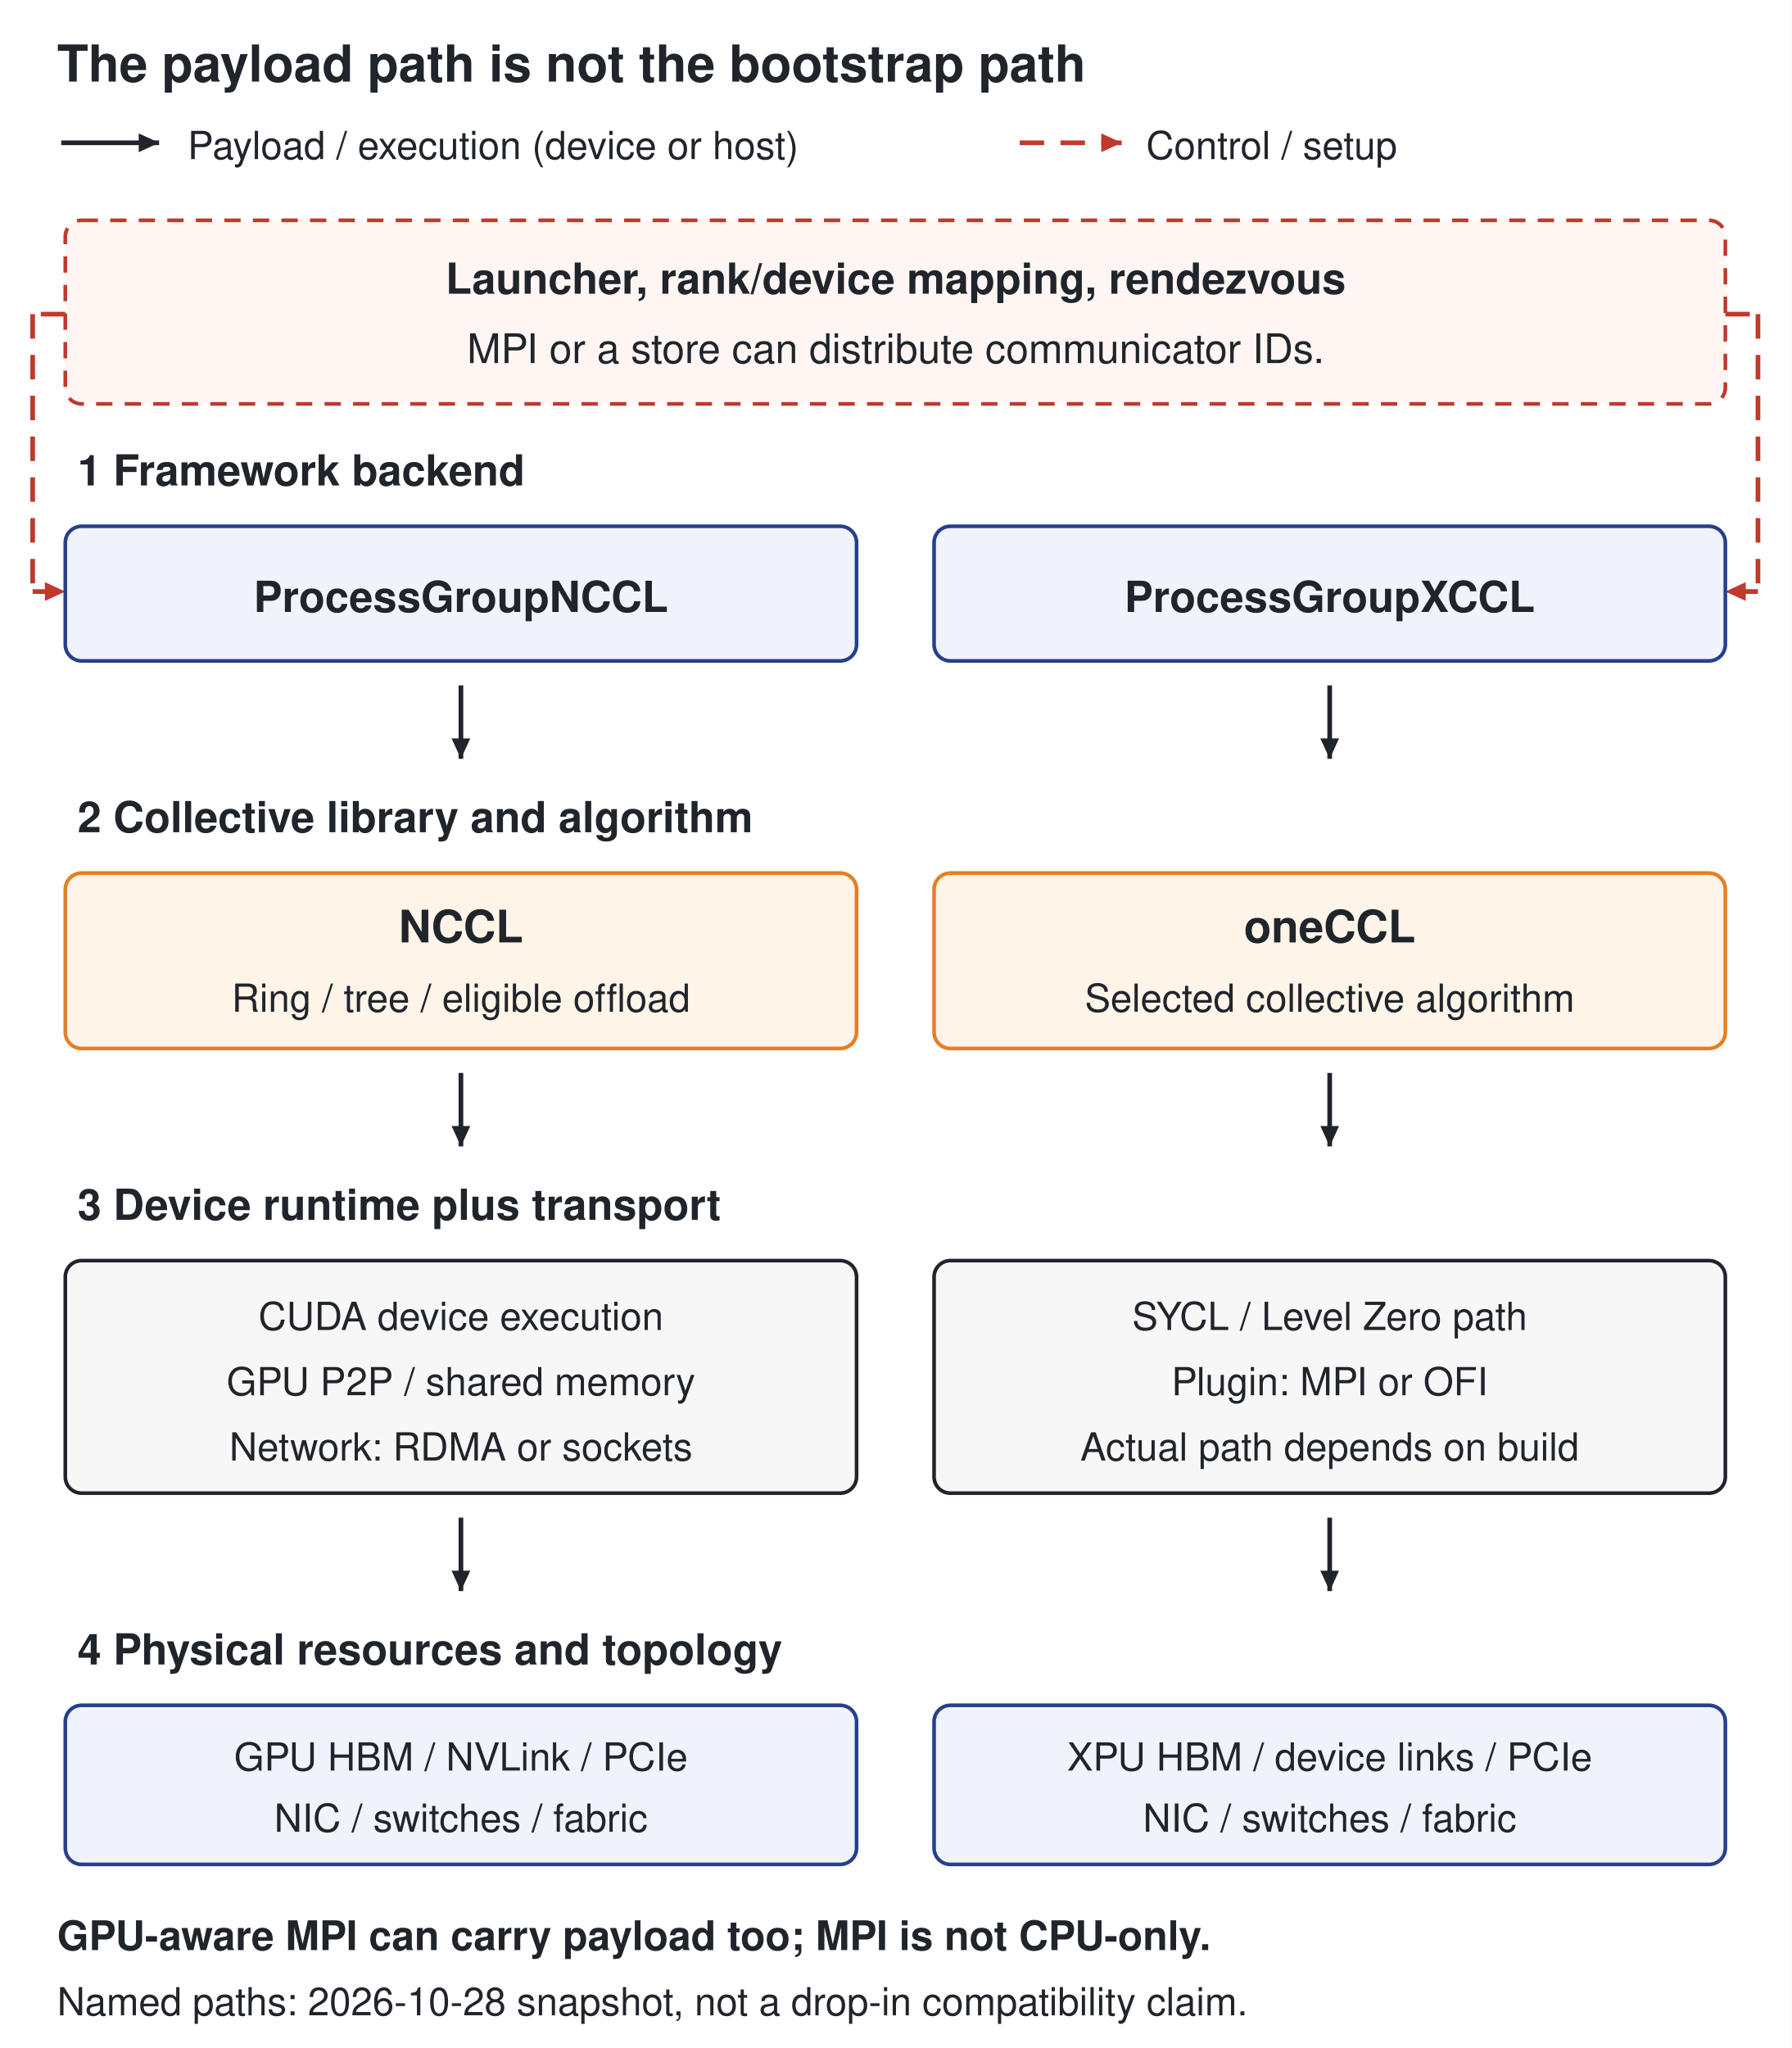
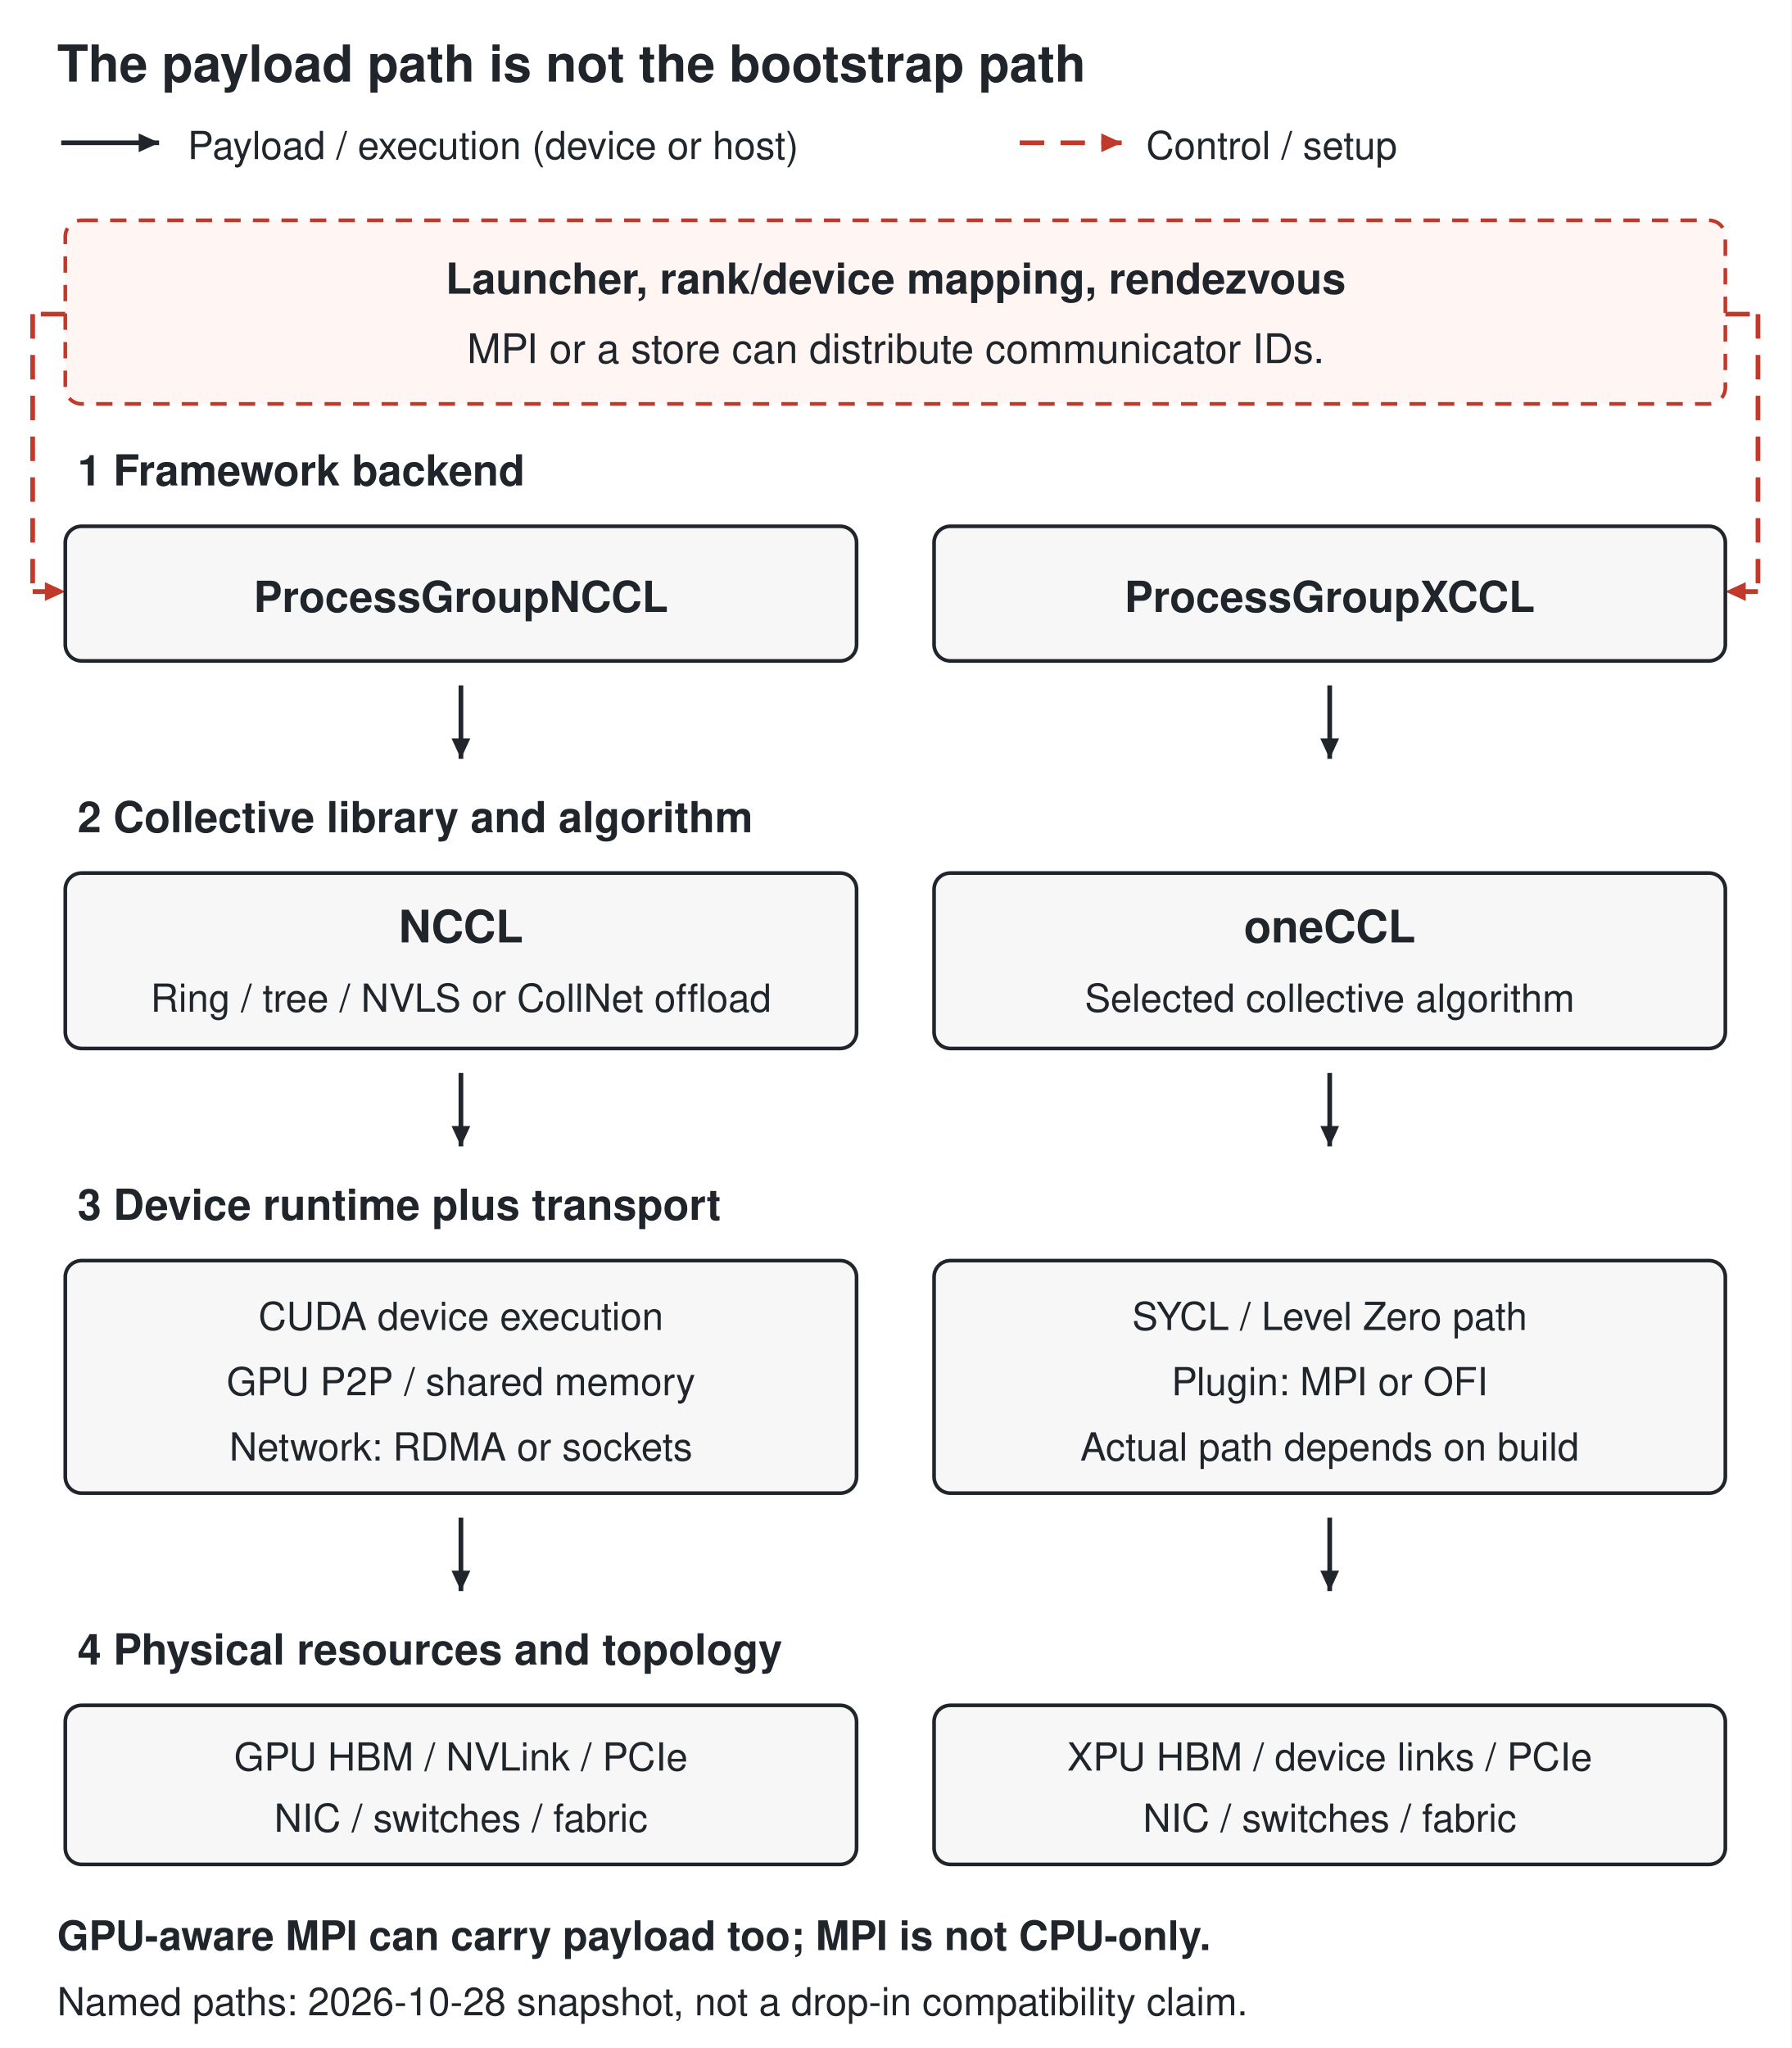
<svg xmlns="http://www.w3.org/2000/svg" width="6.1in" height="6.972in" viewBox="0 0 439.2 502">
  <rect width="439.2" height="502" fill="white" />
  <text x="14" y="20" font-family="Helvetica,Arial,sans-serif" font-size="12.5" font-weight="bold" text-anchor="start" fill="#20252B">The payload path is not the bootstrap path</text>
  <line x1="15" y1="35" x2="39" y2="35" stroke="#20252B" stroke-width="1.15" />
  <polygon points="39.00,35.00 34.00,37.30 34.00,32.70" fill="#20252B" />
  <text x="46" y="39" font-family="Helvetica,Arial,sans-serif" font-size="9.5" font-weight="normal" text-anchor="start" fill="#20252B">Payload / execution (device or host)</text>
  <line x1="250.0" y1="35.0" x2="256.0" y2="35.0" stroke="#C0392B" stroke-width="1.15" />
  <line x1="260.0" y1="35.0" x2="266.0" y2="35.0" stroke="#C0392B" stroke-width="1.15" />
  <line x1="270.0" y1="35.0" x2="275.0" y2="35.0" stroke="#C0392B" stroke-width="1.15" />
  <polygon points="275.00,35.00 270.00,37.30 270.00,32.70" fill="#C0392B" />
  <text x="281" y="39" font-family="Helvetica,Arial,sans-serif" font-size="9.5" font-weight="normal" text-anchor="start" fill="#20252B">Control / setup</text>
  <rect x="16" y="54" width="407" height="45" rx="4" fill="#FFF6F4" stroke="#C0392B" stroke-width="0.9" stroke-dasharray="4 3" />
  <text x="219.6" y="72" font-family="Helvetica,Arial,sans-serif" font-size="10.5" font-weight="bold" text-anchor="middle" fill="#20252B">Launcher, rank/device mapping, rendezvous</text>
  <text x="219.6" y="89" font-family="Helvetica,Arial,sans-serif" font-size="10" font-weight="normal" text-anchor="middle" fill="#20252B">MPI or a store can distribute communicator IDs.</text>
  <line x1="16.0" y1="77.0" x2="10.0" y2="77.0" stroke="#C0392B" stroke-width="1.15" />
  <line x1="8.0" y1="77.0" x2="8.0" y2="83.0" stroke="#C0392B" stroke-width="1.15" />
  <line x1="8.0" y1="87.0" x2="8.0" y2="93.0" stroke="#C0392B" stroke-width="1.15" />
  <line x1="8.0" y1="97.0" x2="8.0" y2="103.0" stroke="#C0392B" stroke-width="1.15" />
  <line x1="8.0" y1="107.0" x2="8.0" y2="113.0" stroke="#C0392B" stroke-width="1.15" />
  <line x1="8.0" y1="117.0" x2="8.0" y2="123.0" stroke="#C0392B" stroke-width="1.15" />
  <line x1="8.0" y1="127.0" x2="8.0" y2="133.0" stroke="#C0392B" stroke-width="1.15" />
  <line x1="8.0" y1="137.0" x2="8.0" y2="143.0" stroke="#C0392B" stroke-width="1.15" />
  <line x1="8.0" y1="145.0" x2="14.0" y2="145.0" stroke="#C0392B" stroke-width="1.15" />
  <polygon points="16.00,145.00 11.00,147.30 11.00,142.70" fill="#C0392B" />
  <line x1="423.0" y1="77.0" x2="429.0" y2="77.0" stroke="#C0392B" stroke-width="1.15" />
  <line x1="431.0" y1="77.0" x2="431.0" y2="83.0" stroke="#C0392B" stroke-width="1.15" />
  <line x1="431.0" y1="87.0" x2="431.0" y2="93.0" stroke="#C0392B" stroke-width="1.15" />
  <line x1="431.0" y1="97.0" x2="431.0" y2="103.0" stroke="#C0392B" stroke-width="1.15" />
  <line x1="431.0" y1="107.0" x2="431.0" y2="113.0" stroke="#C0392B" stroke-width="1.15" />
  <line x1="431.0" y1="117.0" x2="431.0" y2="123.0" stroke="#C0392B" stroke-width="1.15" />
  <line x1="431.0" y1="127.0" x2="431.0" y2="133.0" stroke="#C0392B" stroke-width="1.15" />
  <line x1="431.0" y1="137.0" x2="431.0" y2="143.0" stroke="#C0392B" stroke-width="1.15" />
  <line x1="431.0" y1="145.0" x2="425.0" y2="145.0" stroke="#C0392B" stroke-width="1.15" />
  <polygon points="423.00,145.00 428.00,142.70 428.00,147.30" fill="#C0392B" />
  <text x="19" y="119" font-family="Helvetica,Arial,sans-serif" font-size="10.5" font-weight="bold" text-anchor="start" fill="#20252B">1  Framework backend</text>
-   <rect x="16" y="129" width="194" height="33" rx="4" fill="#F0F3FA" stroke="#27408B" stroke-width="0.9" />
+   <rect x="16" y="129" width="194" height="33" rx="4" fill="#F7F7F7" stroke="#20252B" stroke-width="0.9" />
  <text x="113" y="150" font-family="Helvetica,Arial,sans-serif" font-size="10.5" font-weight="bold" text-anchor="middle" fill="#20252B">ProcessGroupNCCL</text>
-   <rect x="229" y="129" width="194" height="33" rx="4" fill="#F0F3FA" stroke="#27408B" stroke-width="0.9" />
+   <rect x="229" y="129" width="194" height="33" rx="4" fill="#F7F7F7" stroke="#20252B" stroke-width="0.9" />
  <text x="326" y="150" font-family="Helvetica,Arial,sans-serif" font-size="10.5" font-weight="bold" text-anchor="middle" fill="#20252B">ProcessGroupXCCL</text>
  <line x1="113" y1="168" x2="113" y2="186" stroke="#20252B" stroke-width="1.15" />
  <polygon points="113.00,186.00 110.70,181.00 115.30,181.00" fill="#20252B" />
  <line x1="326" y1="168" x2="326" y2="186" stroke="#20252B" stroke-width="1.15" />
  <polygon points="326.00,186.00 323.70,181.00 328.30,181.00" fill="#20252B" />
  <text x="19" y="204" font-family="Helvetica,Arial,sans-serif" font-size="10.5" font-weight="bold" text-anchor="start" fill="#20252B">2  Collective library and algorithm</text>
-   <rect x="16" y="214" width="194" height="43" rx="4" fill="#FFF4E8" stroke="#E67E22" stroke-width="0.9" />
+   <rect x="16" y="214" width="194" height="43" rx="4" fill="#F7F7F7" stroke="#20252B" stroke-width="0.9" />
  <text x="113" y="231" font-family="Helvetica,Arial,sans-serif" font-size="11" font-weight="bold" text-anchor="middle" fill="#20252B">NCCL</text>
-   <text x="113" y="248" font-family="Helvetica,Arial,sans-serif" font-size="9.5" font-weight="normal" text-anchor="middle" fill="#20252B">Ring / tree / eligible offload</text>
-   <rect x="229" y="214" width="194" height="43" rx="4" fill="#FFF4E8" stroke="#E67E22" stroke-width="0.9" />
+   <text x="113" y="248" font-family="Helvetica,Arial,sans-serif" font-size="9.5" font-weight="normal" text-anchor="middle" fill="#20252B">Ring / tree / NVLS or CollNet offload</text>
+   <rect x="229" y="214" width="194" height="43" rx="4" fill="#F7F7F7" stroke="#20252B" stroke-width="0.9" />
  <text x="326" y="231" font-family="Helvetica,Arial,sans-serif" font-size="11" font-weight="bold" text-anchor="middle" fill="#20252B">oneCCL</text>
  <text x="326" y="248" font-family="Helvetica,Arial,sans-serif" font-size="9.5" font-weight="normal" text-anchor="middle" fill="#20252B">Selected collective algorithm</text>
  <line x1="113" y1="263" x2="113" y2="281" stroke="#20252B" stroke-width="1.15" />
  <polygon points="113.00,281.00 110.70,276.00 115.30,276.00" fill="#20252B" />
  <line x1="326" y1="263" x2="326" y2="281" stroke="#20252B" stroke-width="1.15" />
  <polygon points="326.00,281.00 323.70,276.00 328.30,276.00" fill="#20252B" />
  <text x="19" y="299" font-family="Helvetica,Arial,sans-serif" font-size="10.5" font-weight="bold" text-anchor="start" fill="#20252B">3  Device runtime plus transport</text>
  <rect x="16" y="309" width="194" height="57" rx="4" fill="#F7F7F7" stroke="#20252B" stroke-width="0.9" />
  <text x="113" y="326" font-family="Helvetica,Arial,sans-serif" font-size="9.5" font-weight="normal" text-anchor="middle" fill="#20252B">CUDA device execution</text>
  <text x="113" y="342" font-family="Helvetica,Arial,sans-serif" font-size="9.5" font-weight="normal" text-anchor="middle" fill="#20252B">GPU P2P / shared memory</text>
  <text x="113" y="358" font-family="Helvetica,Arial,sans-serif" font-size="9.5" font-weight="normal" text-anchor="middle" fill="#20252B">Network: RDMA or sockets</text>
  <rect x="229" y="309" width="194" height="57" rx="4" fill="#F7F7F7" stroke="#20252B" stroke-width="0.9" />
  <text x="326" y="326" font-family="Helvetica,Arial,sans-serif" font-size="9.5" font-weight="normal" text-anchor="middle" fill="#20252B">SYCL / Level Zero path</text>
  <text x="326" y="342" font-family="Helvetica,Arial,sans-serif" font-size="9.5" font-weight="normal" text-anchor="middle" fill="#20252B">Plugin: MPI or OFI</text>
  <text x="326" y="358" font-family="Helvetica,Arial,sans-serif" font-size="9.5" font-weight="normal" text-anchor="middle" fill="#20252B">Actual path depends on build</text>
  <line x1="113" y1="372" x2="113" y2="390" stroke="#20252B" stroke-width="1.15" />
  <polygon points="113.00,390.00 110.70,385.00 115.30,385.00" fill="#20252B" />
  <line x1="326" y1="372" x2="326" y2="390" stroke="#20252B" stroke-width="1.15" />
  <polygon points="326.00,390.00 323.70,385.00 328.30,385.00" fill="#20252B" />
  <text x="19" y="408" font-family="Helvetica,Arial,sans-serif" font-size="10.5" font-weight="bold" text-anchor="start" fill="#20252B">4  Physical resources and topology</text>
-   <rect x="16" y="418" width="194" height="39" rx="4" fill="#F0F3FA" stroke="#27408B" stroke-width="0.9" />
+   <rect x="16" y="418" width="194" height="39" rx="4" fill="#F7F7F7" stroke="#20252B" stroke-width="0.9" />
  <text x="113" y="434" font-family="Helvetica,Arial,sans-serif" font-size="9.5" font-weight="normal" text-anchor="middle" fill="#20252B">GPU HBM / NVLink / PCIe</text>
  <text x="113" y="449" font-family="Helvetica,Arial,sans-serif" font-size="9.5" font-weight="normal" text-anchor="middle" fill="#20252B">NIC / switches / fabric</text>
-   <rect x="229" y="418" width="194" height="39" rx="4" fill="#F0F3FA" stroke="#27408B" stroke-width="0.9" />
+   <rect x="229" y="418" width="194" height="39" rx="4" fill="#F7F7F7" stroke="#20252B" stroke-width="0.9" />
  <text x="326" y="434" font-family="Helvetica,Arial,sans-serif" font-size="9.5" font-weight="normal" text-anchor="middle" fill="#20252B">XPU HBM / device links / PCIe</text>
  <text x="326" y="449" font-family="Helvetica,Arial,sans-serif" font-size="9.5" font-weight="normal" text-anchor="middle" fill="#20252B">NIC / switches / fabric</text>
  <text x="14" y="478" font-family="Helvetica,Arial,sans-serif" font-size="10" font-weight="bold" text-anchor="start" fill="#20252B">GPU-aware MPI can carry payload too; MPI is not CPU-only.</text>
  <text x="14" y="494" font-family="Helvetica,Arial,sans-serif" font-size="9.5" font-weight="normal" text-anchor="start" fill="#20252B">Named paths: 2026-10-28 snapshot, not a drop-in compatibility claim.</text>
</svg>
